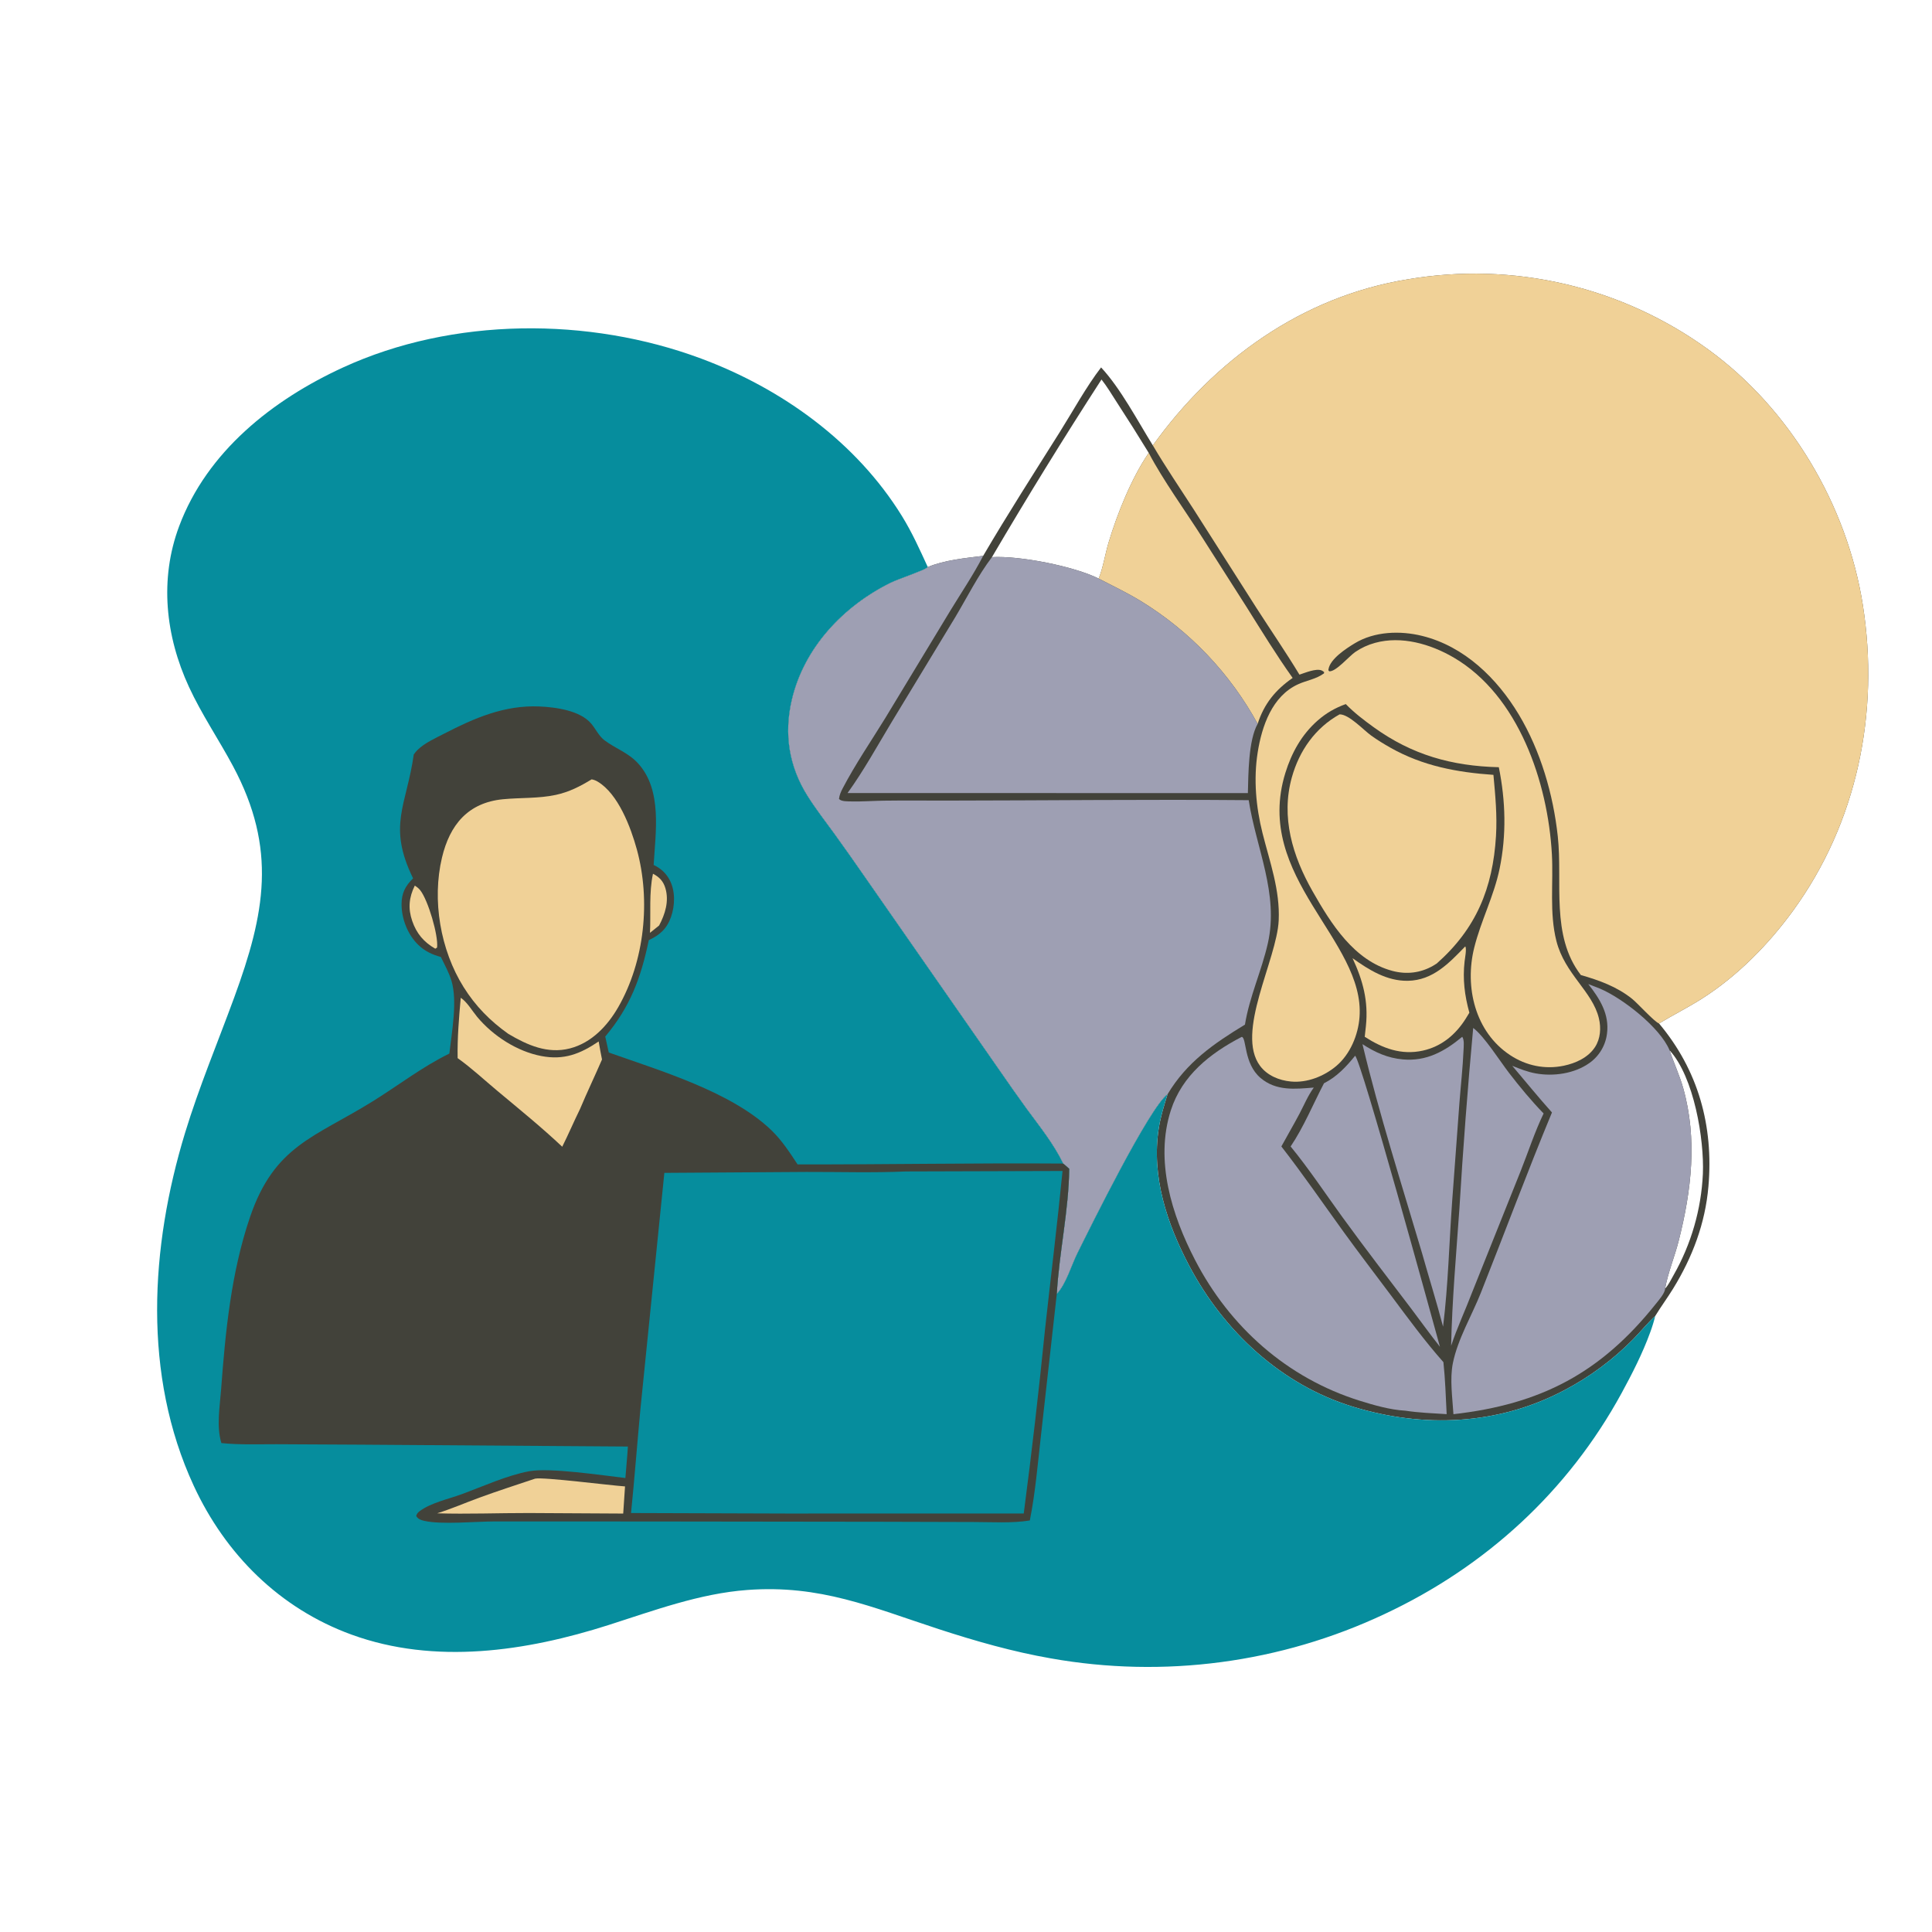
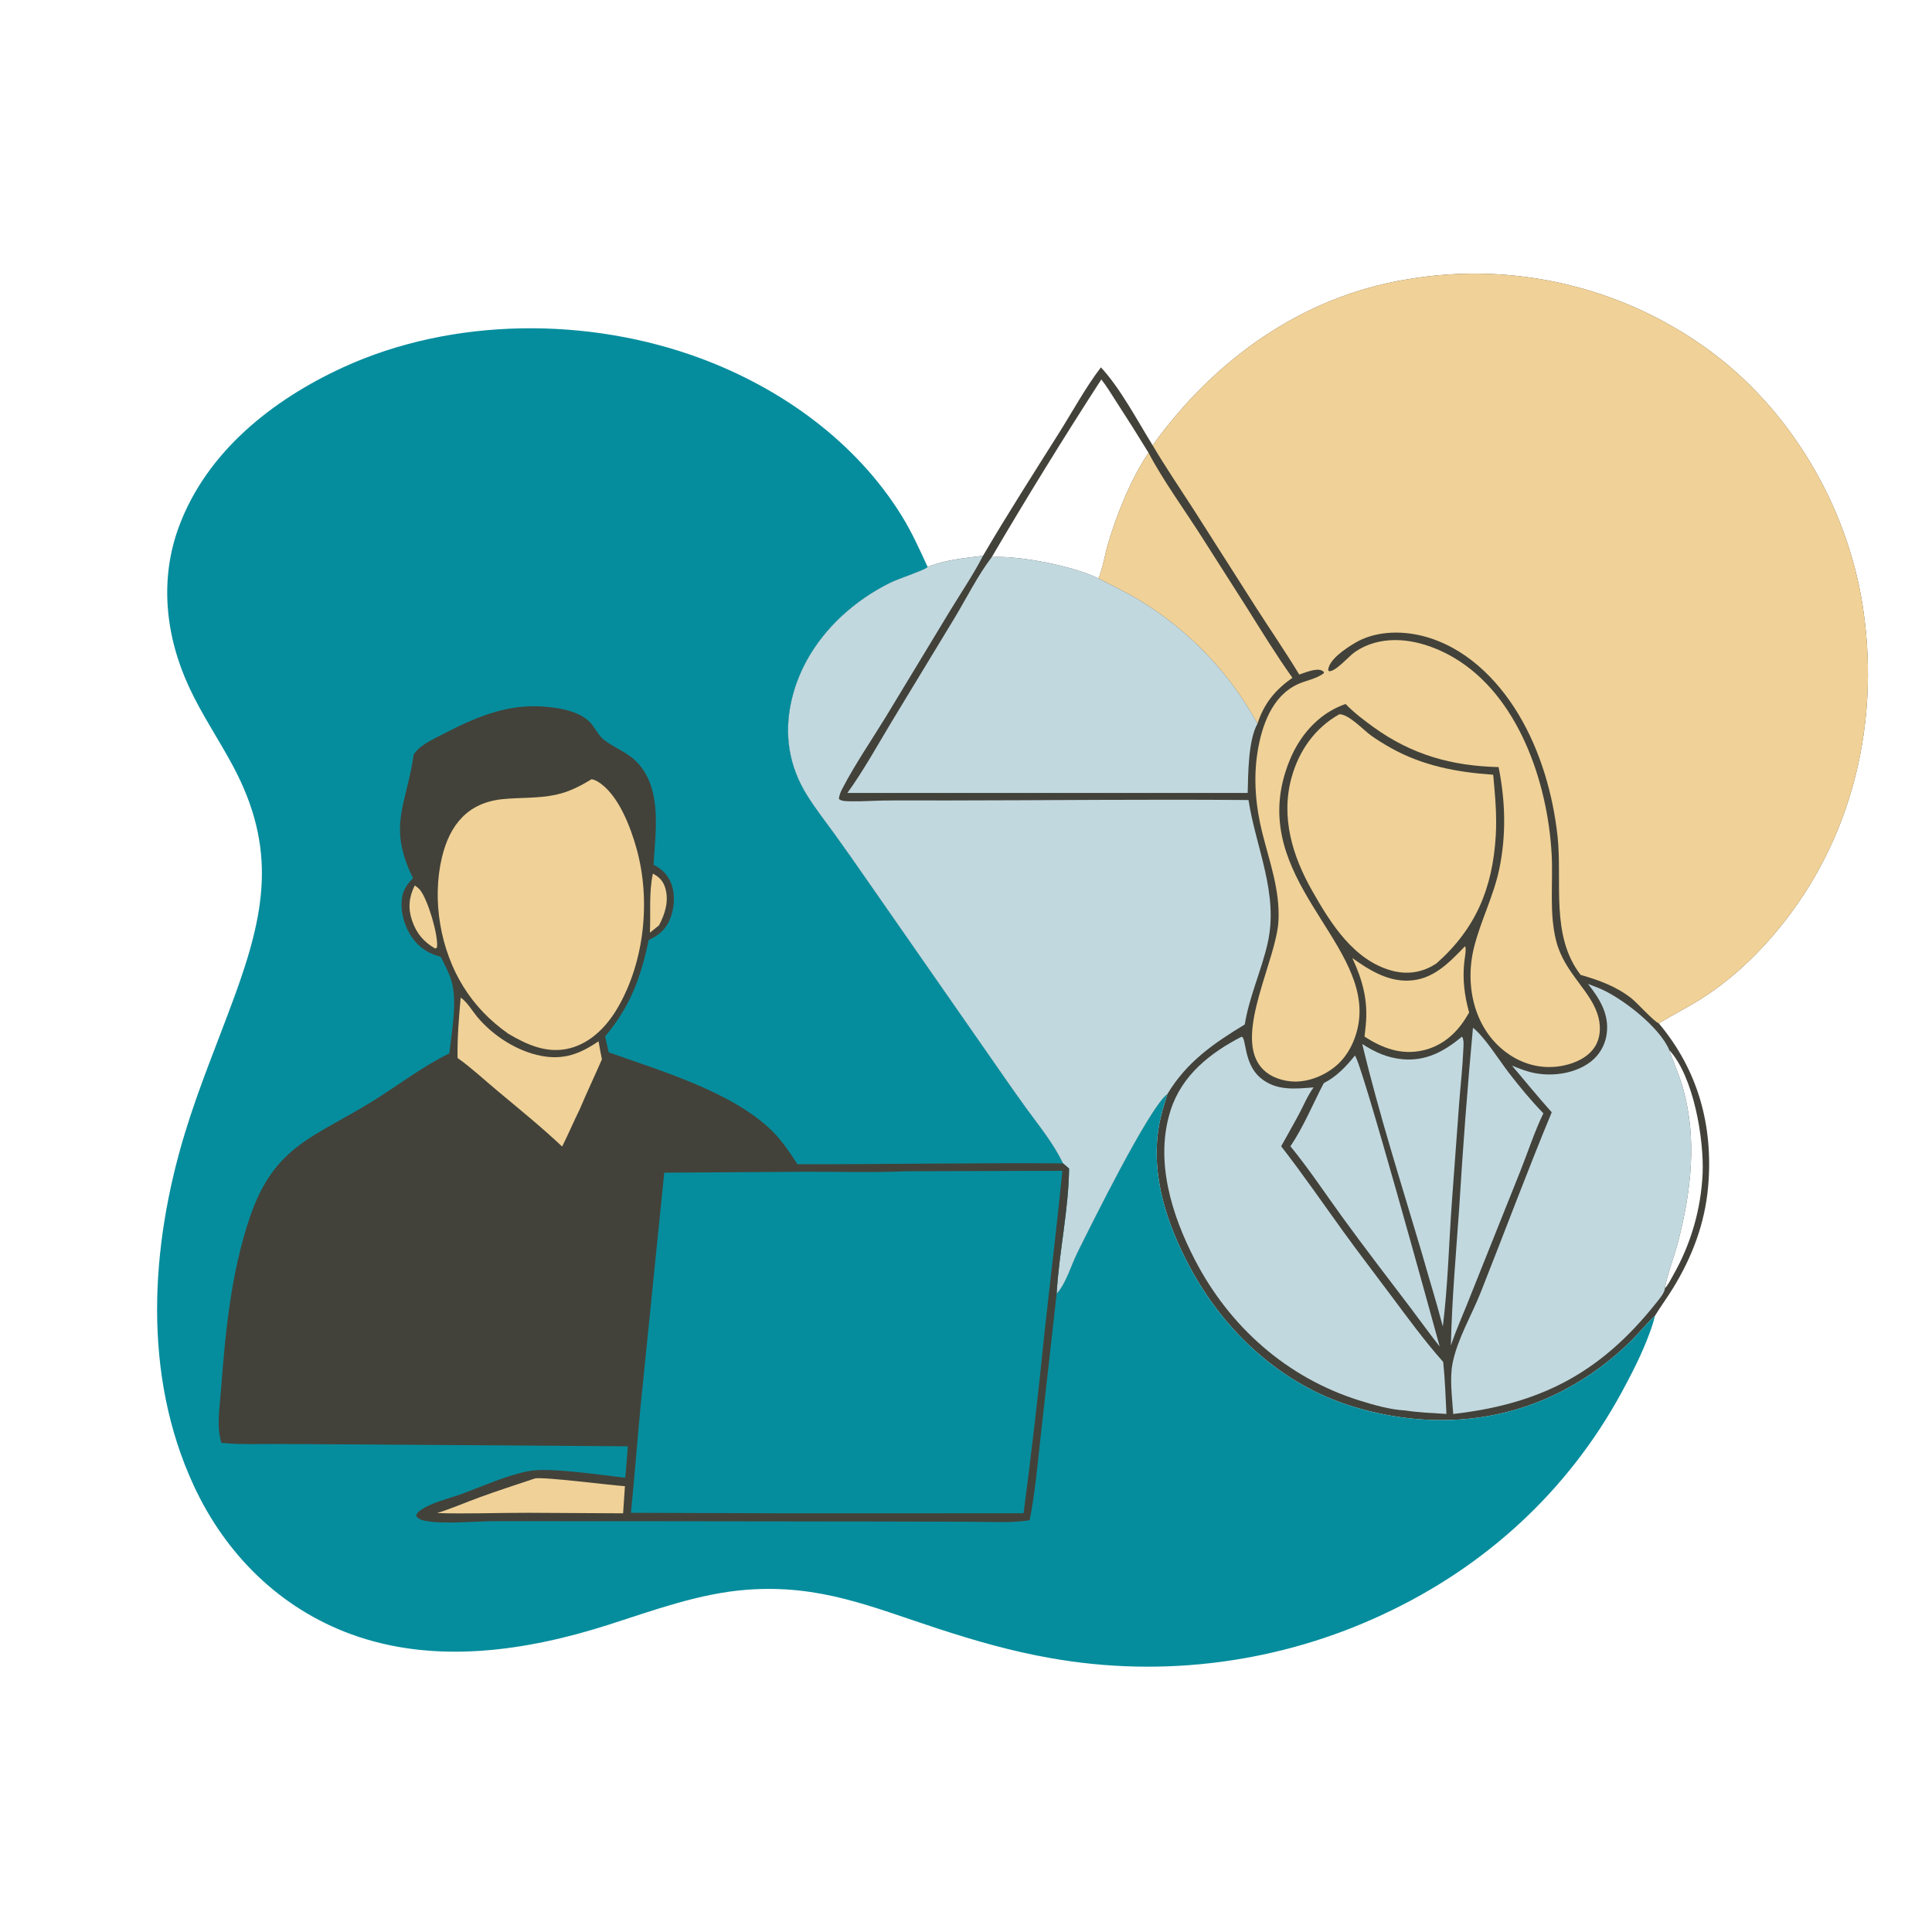
- <svg xmlns="http://www.w3.org/2000/svg" width="2740" height="2740">
-   <path fill="#42423A" transform="scale(2.67642 2.67642)" d="M610.881 236.011C643.5 190.655 690.006 157.068 745.928 148.016Q748.515 147.573 751.112 147.195Q753.709 146.817 756.315 146.504Q758.92 146.191 761.533 145.942Q764.146 145.694 766.764 145.511Q769.382 145.328 772.003 145.21Q774.625 145.092 777.249 145.04Q779.873 144.988 782.497 145.001Q785.122 145.014 787.745 145.092Q790.368 145.171 792.989 145.315Q795.609 145.458 798.225 145.667Q800.841 145.876 803.452 146.151Q806.062 146.425 808.664 146.764Q811.266 147.103 813.86 147.507Q816.453 147.911 819.035 148.379Q821.617 148.848 824.187 149.381Q826.757 149.913 829.313 150.51Q831.869 151.106 834.409 151.766Q836.949 152.426 839.472 153.149Q841.994 153.872 844.498 154.658Q847.003 155.444 849.486 156.292Q851.97 157.14 854.432 158.049Q856.893 158.959 859.332 159.93Q861.77 160.9 864.184 161.931Q866.597 162.963 868.984 164.053Q871.371 165.144 873.73 166.295Q876.089 167.445 878.418 168.653Q880.748 169.862 883.047 171.128Q885.346 172.394 887.612 173.717Q889.879 175.04 892.111 176.419Q894.344 177.799 896.542 179.233Q898.74 180.667 900.901 182.156Q903.062 183.645 905.186 185.187C948.603 216.695 978.787 267.743 987.102 320.585C996.056 377.489 984.134 435.945 949.979 482.772C937.037 500.516 920.929 516.906 902.393 528.832C894.857 533.68 886.781 537.691 879.109 542.326C899.91 567.096 908.073 596.583 905.278 628.772C903.581 648.323 896.814 666.197 886.598 682.804C883.567 687.731 880.108 692.396 877.104 697.324C872.932 701.115 869.296 705.729 865.303 709.748Q861.295 713.803 856.987 717.536Q852.678 721.27 848.095 724.659Q843.511 728.049 838.679 731.076Q833.848 734.102 828.797 736.746C793.742 755.219 754.236 756.874 716.726 745.354C678.879 733.731 648.486 705.406 630.191 670.796C618.38 648.452 610.018 623.384 614.025 597.844C614.992 591.68 616.831 585.803 618.669 579.86C609.044 586.871 577.768 650.276 570.943 664.011C567.625 670.69 565.033 680.195 559.986 685.661C561.25 663.53 566.303 641.521 566.574 619.315L563.38 616.564C558.318 606.077 550.858 596.864 544 587.512Q536.692 577.421 529.633 567.155L458.462 464.945Q450.441 453.337 442.192 441.891C437.358 435.237 432.244 428.676 427.865 421.707C418.069 406.118 415.372 388.96 419.532 370.987C425.949 343.267 446.786 321.225 471.846 308.817C476.015 306.753 488.642 302.623 491.2 300.822C491.35 300.716 491.48 300.587 491.62 300.47C500.426 296.788 511.538 295.705 520.966 294.554C533.915 272.466 547.848 250.758 561.486 229.083C568.406 218.084 575.631 204.858 583.459 194.698C593.779 205.771 602.832 223.039 610.881 236.011ZM583.677 201.099Q553.632 247.528 525.633 295.218C540.359 294.366 569.351 300.12 582.18 306.588C584.576 300.697 585.573 293.696 587.423 287.534C592.075 272.038 599.582 253.341 608.713 239.985Q600.401 226.384 591.701 213.028C589.11 209.058 586.623 204.807 583.677 201.099ZM884.706 556.561C886.977 563.35 890.036 569.835 891.965 576.74C899.489 603.663 896.305 630.81 889.542 657.478C887.424 665.83 883.843 674.383 882.327 682.793C884.123 680.987 885.489 677.997 886.786 675.745Q888.533 672.676 890.096 669.509Q891.66 666.343 893.034 663.089Q894.408 659.836 895.588 656.508Q896.768 653.179 897.75 649.787Q898.731 646.395 899.512 642.95Q900.292 639.506 900.868 636.022Q901.445 632.538 901.815 629.026Q902.185 625.514 902.347 621.986C903.102 603.71 897.648 570.651 884.706 556.561Z" />
-   <path fill="#F0D197" transform="scale(2.67642 2.67642)" d="M776.419 501.5C777.293 502.529 776.248 507.945 776.081 509.422C775.012 518.861 776.09 527.5 778.609 536.629Q777.666 538.213 776.687 539.775C771.393 548.194 763.86 554.531 753.991 556.711C742.565 559.235 732.686 555.526 723.163 549.392L723.794 543.621C725.142 530.504 722.237 519.604 716.7 507.73C725.402 513.961 734.937 519.926 746.043 519.719C759.317 519.471 767.832 510.353 776.419 501.5Z" />
-   <path fill="#9E9FB3" transform="scale(2.67642 2.67642)" d="M780.636 544.708C786.398 548.971 794.784 562.234 799.583 568.471C805.258 575.847 811.459 583.36 817.954 590.019C813.237 599.773 809.754 610.593 805.724 620.694L780.002 684.978C776.423 694.393 772.101 703.555 768.944 713.125C769.453 688.906 771.643 664.694 773.325 640.532Q776.22 592.562 780.636 544.708Z" />
-   <path fill="#9E9FB3" transform="scale(2.67642 2.67642)" d="M774.826 549.396C776.017 551.031 775.603 554.485 775.515 556.539C775.112 565.884 774.046 575.251 773.329 584.58L769.506 636.358C767.895 658.501 767.4 680.997 764.669 703.007C761.286 690.037 757.265 677.292 753.637 664.392C742.758 627.557 730.878 590.639 721.962 553.29C728.692 557.656 735.249 560.642 743.336 561.373C755.832 562.503 765.516 557.137 774.826 549.396Z" />
-   <path fill="#9E9FB3" transform="scale(2.67642 2.67642)" d="M718.071 559.437C721.39 562.112 758.598 697.573 763.02 713.657C757.755 706.974 752.751 700.049 747.639 693.246C735.485 677.24 723.195 661.273 711.385 645.012C702.302 632.508 693.691 619.461 683.894 607.504C690.844 597.207 695.812 585.057 701.568 574.024C708.343 570.602 713.354 565.264 718.071 559.437Z" />
-   <path fill="#F0D197" transform="scale(2.67642 2.67642)" d="M608.713 239.985C616.177 254.284 628.353 271.054 637.263 285.114L660.605 321.739C668.562 334.393 676.284 347.057 684.967 359.235C675.875 365.531 669.817 372.953 666.424 383.567Q665.061 381.071 663.618 378.622Q662.175 376.172 660.652 373.771Q659.13 371.369 657.53 369.019Q655.929 366.669 654.253 364.372Q652.577 362.075 650.827 359.834Q649.077 357.593 647.255 355.411Q645.433 353.228 643.54 351.106Q641.648 348.984 639.687 346.925Q637.726 344.866 635.699 342.872Q633.672 340.878 631.581 338.952Q629.49 337.025 627.337 335.168Q625.184 333.31 622.972 331.524Q620.76 329.738 618.49 328.025Q616.221 326.312 613.897 324.674Q611.573 323.036 609.196 321.475Q606.82 319.914 604.394 318.431C597.194 314.046 589.652 310.47 582.18 306.588C584.576 300.697 585.573 293.696 587.423 287.534C592.075 272.038 599.582 253.341 608.713 239.985Z" />
-   <path fill="#F0D197" transform="scale(2.67642 2.67642)" d="M709.84 378.534C714.813 378.457 722.536 386.864 726.564 389.759C729.845 392.117 733.343 394.261 736.862 396.244C753.972 405.89 772.034 409.258 791.36 410.593C792.358 421.521 793.385 431.946 792.721 442.956C791.049 470.678 782.198 492.087 761.316 510.562Q760.416 511.155 759.486 511.7C752.793 515.58 745.317 516.467 737.847 514.481C717.486 509.068 705.266 489.422 695.497 472.235C684.974 453.723 678.626 433.029 684.555 411.861C688.505 397.76 696.944 385.711 709.84 378.534Z" />
-   <path fill="#9E9FB3" transform="scale(2.67642 2.67642)" d="M658.005 549.429C660.649 549.913 658.953 563.538 667.945 571.192C676.186 578.207 686.238 577.099 696.178 576.294C693.112 580.475 691.019 585.549 688.601 590.129C685.512 595.979 682.155 601.691 678.987 607.5C690.402 622.18 701.064 637.679 711.963 652.762C720.13 664.065 728.634 675.105 736.971 686.28C746.043 698.441 754.79 710.422 764.86 721.798C765.835 730.93 766.112 740.177 766.579 749.349C759.245 748.886 751.892 748.617 744.62 747.51C736.72 747.094 727.874 744.552 720.361 742.193C682.015 730.154 651.663 703.181 633.285 667.717C620.92 643.854 611.848 614.949 620.43 588.33C626.393 569.832 641.286 558.068 658.005 549.429Z" />
-   <path fill="#9E9FB3" transform="scale(2.67642 2.67642)" d="M801.334 564.766C805.485 566.425 809.3 567.978 813.737 568.787C823.185 570.508 834.326 568.924 842.263 563.255Q842.736 562.918 843.192 562.558Q843.647 562.197 844.083 561.813Q844.519 561.43 844.935 561.024Q845.35 560.619 845.745 560.192Q846.139 559.765 846.51 559.319Q846.882 558.873 847.23 558.408Q847.578 557.943 847.901 557.46Q848.225 556.978 848.523 556.48Q848.821 555.981 849.093 555.468Q849.365 554.955 849.611 554.428Q849.856 553.902 850.074 553.363Q850.291 552.825 850.481 552.276Q850.67 551.727 850.831 551.169Q850.992 550.611 851.124 550.045Q851.256 549.48 851.359 548.908Q851.461 548.336 851.534 547.76C852.908 537.422 847.696 529.202 841.615 521.455Q844.584 522.554 847.518 523.743C859.548 528.72 879.72 544.43 884.706 556.561C886.977 563.35 890.036 569.835 891.965 576.74C899.489 603.663 896.305 630.81 889.542 657.478C887.424 665.83 883.843 674.383 882.327 682.793C882.332 685.162 878.869 689.093 877.392 690.946C848.132 727.652 816.374 744.125 770.168 749.375C769.658 740.817 768.161 730.716 769.869 722.303C772.474 709.474 779.896 697.148 784.717 684.998C797.329 653.208 809.28 621.078 822.372 589.488C815.169 581.448 808.318 573.001 801.334 564.766Z" />
-   <path fill="#9E9FB3" transform="scale(2.67642 2.67642)" d="M525.633 295.218C540.359 294.366 569.351 300.12 582.18 306.588C589.652 310.47 597.194 314.046 604.394 318.431Q606.82 319.914 609.196 321.475Q611.573 323.036 613.897 324.674Q616.221 326.312 618.49 328.025Q620.76 329.738 622.972 331.524Q625.184 333.31 627.337 335.168Q629.49 337.025 631.581 338.952Q633.672 340.878 635.699 342.872Q637.726 344.866 639.687 346.925Q641.648 348.984 643.54 351.106Q645.433 353.228 647.255 355.411Q649.077 357.593 650.827 359.834Q652.577 362.075 654.253 364.372Q655.929 366.669 657.53 369.019Q659.13 371.369 660.652 373.771Q662.175 376.172 663.618 378.622Q665.061 381.071 666.424 383.567C661.49 392.3 661.521 410.284 661.244 420.253L449.105 420.236C457.726 408.315 465.037 394.966 472.647 382.351L506.252 326.934C512.544 316.402 518.209 304.995 525.633 295.218Z" />
-   <path fill="#9E9FB3" transform="scale(2.67642 2.67642)" d="M491.62 300.47C500.426 296.788 511.538 295.705 520.966 294.554L520.716 295.044C515.671 304.753 509.346 314.108 503.647 323.455L469.092 380.524C461.518 392.838 453.247 404.909 446.54 417.724C445.603 419.514 444.776 421.363 444.576 423.39C445.89 424.78 449.2 424.622 451.119 424.67C456.869 424.814 462.669 424.345 468.423 424.265C479.258 424.113 490.111 424.234 500.949 424.225C554.512 424.179 608.121 423.538 661.679 424.004C665.615 449.443 677.747 473.584 671.837 499.803C668.54 514.426 662.106 528.051 659.691 542.939C643.103 553.016 628.831 562.874 618.669 579.86C609.044 586.871 577.768 650.276 570.943 664.011C567.625 670.69 565.033 680.195 559.986 685.661C561.25 663.53 566.303 641.521 566.574 619.315L563.38 616.564C558.318 606.077 550.858 596.864 544 587.512Q536.692 577.421 529.633 567.155L458.462 464.945Q450.441 453.337 442.192 441.891C437.358 435.237 432.244 428.676 427.865 421.707C418.069 406.118 415.372 388.96 419.532 370.987C425.949 343.267 446.786 321.225 471.846 308.817C476.015 306.753 488.642 302.623 491.2 300.822C491.35 300.716 491.48 300.587 491.62 300.47Z" />
-   <path fill="#F0D197" transform="scale(2.67642 2.67642)" d="M610.881 236.011C643.5 190.655 690.006 157.068 745.928 148.016Q748.515 147.573 751.112 147.195Q753.709 146.817 756.315 146.504Q758.92 146.191 761.533 145.942Q764.146 145.694 766.764 145.511Q769.382 145.328 772.003 145.21Q774.625 145.092 777.249 145.04Q779.873 144.988 782.497 145.001Q785.122 145.014 787.745 145.092Q790.368 145.171 792.989 145.315Q795.609 145.458 798.225 145.667Q800.841 145.876 803.452 146.151Q806.062 146.425 808.664 146.764Q811.266 147.103 813.86 147.507Q816.453 147.911 819.035 148.379Q821.617 148.848 824.187 149.381Q826.757 149.913 829.313 150.51Q831.869 151.106 834.409 151.766Q836.949 152.426 839.472 153.149Q841.994 153.872 844.498 154.658Q847.003 155.444 849.486 156.292Q851.97 157.14 854.432 158.049Q856.893 158.959 859.332 159.93Q861.77 160.9 864.184 161.931Q866.597 162.963 868.984 164.053Q871.371 165.144 873.73 166.295Q876.089 167.445 878.418 168.653Q880.748 169.862 883.047 171.128Q885.346 172.394 887.612 173.717Q889.879 175.04 892.111 176.419Q894.344 177.799 896.542 179.233Q898.74 180.667 900.901 182.156Q903.062 183.645 905.186 185.187C948.603 216.695 978.787 267.743 987.102 320.585C996.056 377.489 984.134 435.945 949.979 482.772C937.037 500.516 920.929 516.906 902.393 528.832C894.857 533.68 886.781 537.691 879.109 542.326C876.532 541.376 867.901 531.723 864.825 529.261C856.771 522.813 847.434 519.466 837.686 516.67C821.593 495.758 828.113 467.548 825.461 443.151C823.047 420.944 816.348 397.873 804.832 378.672C793.274 359.4 775.956 342.511 753.629 336.97C741.965 334.076 728.294 334.533 717.796 340.923C713.381 343.61 704.851 349.108 703.958 354.627C703.842 355.348 703.893 355.17 704.377 355.715C707.892 356.041 714.916 347.664 718.167 345.463Q720.562 343.832 723.195 342.621Q725.828 341.41 728.625 340.652C742.614 336.795 757.993 341.259 770.199 348.365C804.75 368.48 820.233 414.678 822.336 452.646C823.181 467.902 820.933 483.706 824.736 498.66C829.195 516.197 843.829 525.3 847.241 539.583C848.46 544.687 848.105 550.38 845.179 554.858C841.543 560.42 834.953 563.41 828.632 564.723C818.654 566.795 808.759 564.731 800.269 559.149C781.599 546.872 776.013 522.983 781.173 502.198C784.719 487.916 791.638 474.837 794.639 460.294C798.323 442.438 797.824 424.358 794.215 406.545C769.309 405.931 748.201 400.023 727.836 385.294C722.711 381.587 717.518 377.641 713.122 373.087C707.52 375.102 702.731 377.852 698.238 381.79C689.747 389.232 684.407 398.898 681.102 409.585C663.952 465.037 723.46 498.1 720.4 538.992C719.69 548.475 715.445 558.636 708.113 564.845C701.638 570.329 692.566 573.909 684.013 573.088C677.821 572.494 671.604 569.966 667.762 564.884C654.429 547.243 676.614 508.609 677.576 487.715C678.32 471.568 672.862 456.823 668.996 441.434C665.528 427.63 664.2 412.89 666.428 398.773C668.634 384.796 674.07 368.82 687.917 362.56C692.522 360.477 697.384 359.887 701.559 356.826L701.652 356.152C701.215 355.803 700.855 355.473 700.317 355.257C697.3 354.044 691.473 356.562 688.57 357.493C681.308 345.51 673.316 333.859 665.734 322.068L632.544 269.963C625.273 258.672 617.704 247.583 610.881 236.011Z" />
-   <path fill="#068D9D" transform="scale(2.67642 2.67642)" d="M877.104 697.324Q876.004 701.791 874.396 706.101C870.401 717.1 864.905 727.872 859.309 738.141C830.924 790.238 787.259 830.207 733.631 855.292Q731.07 856.497 728.486 857.653Q725.902 858.809 723.296 859.914Q720.69 861.02 718.064 862.076Q715.437 863.131 712.791 864.136Q710.145 865.141 707.48 866.094Q704.815 867.048 702.132 867.95Q699.449 868.852 696.749 869.703Q694.049 870.553 691.333 871.352Q688.618 872.15 685.887 872.896Q683.156 873.642 680.412 874.336Q677.668 875.029 674.91 875.669Q672.153 876.31 669.384 876.897Q666.615 877.484 663.835 878.018Q661.056 878.552 658.266 879.033Q655.476 879.513 652.678 879.94Q649.88 880.366 647.074 880.739Q644.268 881.112 641.455 881.43Q638.643 881.749 635.824 882.014Q633.006 882.278 630.183 882.489Q627.36 882.699 624.534 882.855Q621.708 883.011 618.879 883.112Q616.05 883.214 613.22 883.261Q610.39 883.308 607.559 883.301Q604.729 883.294 601.899 883.232Q599.069 883.17 596.24 883.054Q593.412 882.938 590.587 882.767Q587.761 882.596 584.939 882.372Q582.118 882.147 579.301 881.868Q576.484 881.589 573.673 881.255Q570.862 880.922 568.058 880.535Q565.254 880.148 562.458 879.707Q559.662 879.266 556.875 878.771C536.684 875.256 516.85 869.591 497.387 863.238C461.793 851.62 434.727 839.648 395.978 842.52C370.733 844.39 346.412 853.444 322.503 861.086C278.793 875.056 230.435 882.266 186.275 866.172C148.208 852.3 119.501 823.695 102.633 787.233C75.512 728.607 79.619 660.861 98.031 600.399C105.456 576.017 115.367 552.423 124.126 528.504C140.372 484.143 147.007 449.946 123.452 405.927C115.9 391.816 106.843 378.531 100.12 363.975C87.679 337.039 84.406 307.012 94.921 278.859C109.707 239.272 144.475 211.845 181.783 194.713C239.963 167.996 311.986 167.811 371.584 190.023C414.339 205.958 453.663 234.202 477.901 273.396C483.273 282.082 487.378 291.214 491.62 300.47C491.48 300.587 491.35 300.716 491.2 300.822C488.642 302.623 476.015 306.753 471.846 308.817C446.786 321.225 425.949 343.267 419.532 370.987C415.372 388.96 418.069 406.118 427.865 421.707C432.244 428.676 437.358 435.237 442.192 441.891Q450.441 453.337 458.462 464.945L529.633 567.155Q536.692 577.421 544 587.512C550.858 596.864 558.318 606.077 563.38 616.564L566.574 619.315C566.303 641.521 561.25 663.53 559.986 685.661C565.033 680.195 567.625 670.69 570.943 664.011C577.768 650.276 609.044 586.871 618.669 579.86C616.831 585.803 614.992 591.68 614.025 597.844C610.018 623.384 618.38 648.452 630.191 670.796C648.486 705.406 678.879 733.731 716.726 745.354C754.236 756.874 793.742 755.219 828.797 736.746Q833.848 734.102 838.679 731.076Q843.511 728.049 848.095 724.659Q852.678 721.27 856.987 717.536Q861.295 713.803 865.303 709.748C869.296 705.729 872.932 701.115 877.104 697.324Z" />
-   <path fill="#42423A" transform="scale(2.67642 2.67642)" d="M219.248 399.804C219.876 398.937 220.495 398.116 221.267 397.368C225.14 393.614 230.566 391.236 235.314 388.781C251.316 380.509 267.31 373.565 285.735 374.35C294.467 374.723 307.487 376.451 313.379 383.559C315.695 386.352 317.391 390.082 320.33 392.286C326.28 396.747 332.974 398.837 338.181 404.584C351.013 418.746 347.367 440.954 346.37 458.332C350.088 460.103 352.911 462.645 354.846 466.306C357.917 472.117 357.709 479.842 355.55 485.936C353.344 492.165 349.59 495.485 343.791 498.172C339.609 518.219 333.994 533.443 320.709 549.264L322.586 557.713C349.981 567.439 387.606 578.552 408.747 598.902C414.295 604.242 418.425 610.625 422.641 617.01C469.552 617.095 516.467 616.21 563.38 616.564L566.574 619.315C566.303 641.521 561.25 663.53 559.986 685.661L551.535 761.243C549.873 775.992 548.601 791.123 545.698 805.68C536.205 807.238 525.719 806.512 516.096 806.513L467.412 806.376L342.403 806.219L262.111 806.193C251.872 806.233 234.022 807.983 224.825 805.898C222.924 805.466 221.586 804.991 220.525 803.315C220.936 802.023 221.384 801.497 222.481 800.682C228.364 796.312 237.67 794.321 244.526 791.809C255.842 787.663 268.7 781.765 280.406 779.604C291.4 777.575 319.116 781.789 331.395 783.194C331.78 777.625 332.408 772.094 332.718 766.511L191.206 765.522L146.608 765.287C136.782 765.264 127.107 765.678 117.306 764.678C114.621 755.897 116.494 745.293 117.166 736.217C119.433 705.605 122.505 674.298 132.428 645.078C145.38 606.94 166.628 602.758 197.483 583.595C211.164 575.098 223.556 565.428 238.113 558.272C239.388 547.013 242.501 530.452 239.213 519.646C237.902 515.34 235.561 511.143 233.609 507.089C229.018 505.862 225.131 504.037 221.667 500.706C216.037 495.292 212.746 486.814 212.785 479.041C212.815 473.233 214.839 469.377 218.889 465.435C205.196 437.38 215.431 426.912 219.248 399.804Z" />
-   <path fill="#F0D197" transform="scale(2.67642 2.67642)" d="M346.014 462.989C349.417 464.754 351.505 466.967 352.605 470.708C354.605 477.51 352.454 484.422 349.251 490.421L344.421 494.295C344.923 484.024 343.834 473.019 346.014 462.989Z" />
-   <path fill="#F0D197" transform="scale(2.67642 2.67642)" d="M219.792 469.292C220.89 469.954 221.858 470.717 222.663 471.722C226.834 476.927 232.383 495.766 231.604 502.117L230.65 502.709C224.592 499.231 220.735 494.704 218.435 488.021C216.147 481.374 216.725 475.494 219.792 469.292Z" />
-   <path fill="#F0D197" transform="scale(2.67642 2.67642)" d="M283.566 783.523C288.237 782.62 322.976 787.084 331.198 787.643Q330.679 794.832 330.234 802.026L280.25 801.745C264.092 801.718 247.79 802.386 231.654 801.893C239.181 799.544 246.537 796.336 253.951 793.622C263.738 790.039 273.683 786.833 283.566 783.523Z" />
-   <path fill="#F0D197" transform="scale(2.67642 2.67642)" d="M244.149 528.717C247.449 530.859 250.295 535.77 252.855 538.843C261.215 548.876 273.964 557.145 286.875 559.596C298.863 561.871 307.408 558.477 317.237 551.864C317.735 555.065 318.381 558.241 318.999 561.421C315.201 570.196 311.063 578.83 307.361 587.64C304.105 594.259 301.222 601.051 297.922 607.645C286.926 597.277 275.014 587.631 263.413 577.932C256.526 572.175 249.8 565.899 242.495 560.693C242.306 550.132 243.2 539.239 244.149 528.717Z" />
-   <path fill="#F0D197" transform="scale(2.67642 2.67642)" d="M313.478 412.984C314.601 413.129 315.693 413.58 316.665 414.155C327.643 420.656 334.286 438.55 337.452 450.074C344.875 477.093 341.603 509.275 327.622 533.649C321.928 543.575 313.434 552.608 302.021 555.547C290.142 558.605 279.411 553.787 269.353 547.835C259.69 540.965 251.951 533.114 245.648 523.031C233.352 503.361 228.828 476.99 234.214 454.391C238.349 437.042 248.011 425.315 266.541 423.513C275.834 422.61 285.379 423.185 294.542 421.203C301.56 419.686 307.394 416.704 313.478 412.984Z" />
-   <path fill="#068D9D" transform="scale(2.67642 2.67642)" d="M480.156 620.743L563.039 620.5C560.281 648.46 556.839 676.385 553.766 704.314Q548.864 753.24 542.475 801.994L416.75 802.011L334.383 801.748C336.238 783.394 337.641 764.982 339.361 746.613L352.039 621.497L427.304 621.007C444.875 620.957 462.609 621.529 480.156 620.743Z" />
+ <svg xmlns="http://www.w3.org/2000/svg" width="7601" height="7601">
+   <path fill="#42423A" transform="scale(7.42346 7.42346)" d="M610.881 236.011C643.5 190.655 690.006 157.068 745.928 148.016Q748.515 147.573 751.112 147.195Q753.709 146.817 756.315 146.504Q758.92 146.191 761.533 145.942Q764.146 145.694 766.764 145.511Q769.382 145.328 772.003 145.21Q774.625 145.092 777.249 145.04Q779.873 144.988 782.497 145.001Q785.122 145.014 787.745 145.092Q790.368 145.171 792.989 145.315Q795.609 145.458 798.225 145.667Q800.841 145.876 803.452 146.151Q806.062 146.425 808.664 146.764Q811.266 147.103 813.86 147.507Q816.453 147.911 819.035 148.379Q821.617 148.848 824.187 149.381Q826.757 149.913 829.313 150.51Q831.869 151.106 834.409 151.766Q836.949 152.426 839.472 153.149Q841.994 153.872 844.498 154.658Q847.003 155.444 849.486 156.292Q851.97 157.14 854.432 158.049Q856.893 158.959 859.332 159.93Q861.77 160.9 864.184 161.931Q866.597 162.963 868.984 164.053Q871.371 165.144 873.73 166.295Q876.089 167.445 878.418 168.653Q880.748 169.862 883.047 171.128Q885.346 172.394 887.612 173.717Q889.879 175.04 892.111 176.419Q894.344 177.799 896.542 179.233Q898.74 180.667 900.901 182.156Q903.062 183.645 905.186 185.187C948.603 216.695 978.787 267.743 987.102 320.585C996.056 377.489 984.134 435.945 949.979 482.772C937.037 500.516 920.929 516.906 902.393 528.832C894.857 533.68 886.781 537.691 879.109 542.326C899.91 567.096 908.073 596.583 905.278 628.772C903.581 648.323 896.814 666.197 886.598 682.804C883.567 687.731 880.108 692.396 877.104 697.324C872.932 701.115 869.296 705.729 865.303 709.748Q861.295 713.803 856.987 717.536Q852.678 721.27 848.095 724.659Q843.511 728.049 838.679 731.076Q833.848 734.102 828.797 736.746C793.742 755.219 754.236 756.874 716.726 745.354C678.879 733.731 648.486 705.406 630.191 670.796C618.38 648.452 610.018 623.384 614.025 597.844C614.992 591.68 616.831 585.803 618.669 579.86C609.044 586.871 577.768 650.276 570.943 664.011C567.625 670.69 565.033 680.195 559.986 685.661C561.25 663.53 566.303 641.521 566.574 619.315L563.38 616.564C558.318 606.077 550.858 596.864 544 587.512Q536.692 577.421 529.633 567.155L458.462 464.945Q450.441 453.337 442.192 441.891C437.358 435.237 432.244 428.676 427.865 421.707C418.069 406.118 415.372 388.96 419.532 370.987C425.949 343.267 446.786 321.225 471.846 308.817C476.015 306.753 488.642 302.623 491.2 300.822C491.35 300.716 491.48 300.587 491.62 300.47C500.426 296.788 511.538 295.705 520.966 294.554C533.915 272.466 547.848 250.758 561.486 229.083C568.406 218.084 575.631 204.858 583.459 194.698C593.779 205.771 602.832 223.039 610.881 236.011ZM583.677 201.099Q553.632 247.528 525.633 295.218C540.359 294.366 569.351 300.12 582.18 306.588C584.576 300.697 585.573 293.696 587.423 287.534C592.075 272.038 599.582 253.341 608.713 239.985Q600.401 226.384 591.701 213.028C589.11 209.058 586.623 204.807 583.677 201.099ZM884.706 556.561C886.977 563.35 890.036 569.835 891.965 576.74C899.489 603.663 896.305 630.81 889.542 657.478C887.424 665.83 883.843 674.383 882.327 682.793C884.123 680.987 885.489 677.997 886.786 675.745Q888.533 672.676 890.096 669.509Q891.66 666.343 893.034 663.089Q894.408 659.836 895.588 656.508Q896.768 653.179 897.75 649.787Q898.731 646.395 899.512 642.95Q900.292 639.506 900.868 636.022Q901.445 632.538 901.815 629.026Q902.185 625.514 902.347 621.986C903.102 603.71 897.648 570.651 884.706 556.561Z" />
+   <path fill="#F0D197" transform="scale(7.42346 7.42346)" d="M776.419 501.5C777.293 502.529 776.248 507.945 776.081 509.422C775.012 518.861 776.09 527.5 778.609 536.629Q777.666 538.213 776.687 539.775C771.393 548.194 763.86 554.531 753.991 556.711C742.565 559.235 732.686 555.526 723.163 549.392L723.794 543.621C725.142 530.504 722.237 519.604 716.7 507.73C725.402 513.961 734.937 519.926 746.043 519.719C759.317 519.471 767.832 510.353 776.419 501.5Z" />
+   <path fill="#C2D8DF" transform="scale(7.42346 7.42346)" d="M780.636 544.708C786.398 548.971 794.784 562.234 799.583 568.471C805.258 575.847 811.459 583.36 817.954 590.019C813.237 599.773 809.754 610.593 805.724 620.694L780.002 684.978C776.423 694.393 772.101 703.555 768.944 713.125C769.453 688.906 771.643 664.694 773.325 640.532Q776.22 592.562 780.636 544.708Z" />
+   <path fill="#C2D8DF" transform="scale(7.42346 7.42346)" d="M774.826 549.396C776.017 551.031 775.603 554.485 775.515 556.539C775.112 565.884 774.046 575.251 773.329 584.58L769.506 636.358C767.895 658.501 767.4 680.997 764.669 703.007C761.286 690.037 757.265 677.292 753.637 664.392C742.758 627.557 730.878 590.639 721.962 553.29C728.692 557.656 735.249 560.642 743.336 561.373C755.832 562.503 765.516 557.137 774.826 549.396Z" />
+   <path fill="#C2D8DF" transform="scale(7.42346 7.42346)" d="M718.071 559.437C721.39 562.112 758.598 697.573 763.02 713.657C757.755 706.974 752.751 700.049 747.639 693.246C735.485 677.24 723.195 661.273 711.385 645.012C702.302 632.508 693.691 619.461 683.894 607.504C690.844 597.207 695.812 585.057 701.568 574.024C708.343 570.602 713.354 565.264 718.071 559.437Z" />
+   <path fill="#F0D197" transform="scale(7.42346 7.42346)" d="M608.713 239.985C616.177 254.284 628.353 271.054 637.263 285.114L660.605 321.739C668.562 334.393 676.284 347.057 684.967 359.235C675.875 365.531 669.817 372.953 666.424 383.567Q665.061 381.071 663.618 378.622Q662.175 376.172 660.652 373.771Q659.13 371.369 657.53 369.019Q655.929 366.669 654.253 364.372Q652.577 362.075 650.827 359.834Q649.077 357.593 647.255 355.411Q645.433 353.228 643.54 351.106Q641.648 348.984 639.687 346.925Q637.726 344.866 635.699 342.872Q633.672 340.878 631.581 338.952Q629.49 337.025 627.337 335.168Q625.184 333.31 622.972 331.524Q620.76 329.738 618.49 328.025Q616.221 326.312 613.897 324.674Q611.573 323.036 609.196 321.475Q606.82 319.914 604.394 318.431C597.194 314.046 589.652 310.47 582.18 306.588C584.576 300.697 585.573 293.696 587.423 287.534C592.075 272.038 599.582 253.341 608.713 239.985Z" />
+   <path fill="#F0D197" transform="scale(7.42346 7.42346)" d="M709.84 378.534C714.813 378.457 722.536 386.864 726.564 389.759C729.845 392.117 733.343 394.261 736.862 396.244C753.972 405.89 772.034 409.258 791.36 410.593C792.358 421.521 793.385 431.946 792.721 442.956C791.049 470.678 782.198 492.087 761.316 510.562Q760.416 511.155 759.486 511.7C752.793 515.58 745.317 516.467 737.847 514.481C717.486 509.068 705.266 489.422 695.497 472.235C684.974 453.723 678.626 433.029 684.555 411.861C688.505 397.76 696.944 385.711 709.84 378.534Z" />
+   <path fill="#C2D8DF" transform="scale(7.42346 7.42346)" d="M658.005 549.429C660.649 549.913 658.953 563.538 667.945 571.192C676.186 578.207 686.238 577.099 696.178 576.294C693.112 580.475 691.019 585.549 688.601 590.129C685.512 595.979 682.155 601.691 678.987 607.5C690.402 622.18 701.064 637.679 711.963 652.762C720.13 664.065 728.634 675.105 736.971 686.28C746.043 698.441 754.79 710.422 764.86 721.798C765.835 730.93 766.112 740.177 766.579 749.349C759.245 748.886 751.892 748.617 744.62 747.51C736.72 747.094 727.874 744.552 720.361 742.193C682.015 730.154 651.663 703.181 633.285 667.717C620.92 643.854 611.848 614.949 620.43 588.33C626.393 569.832 641.286 558.068 658.005 549.429Z" />
+   <path fill="#C2D8DF" transform="scale(7.42346 7.42346)" d="M801.334 564.766C805.485 566.425 809.3 567.978 813.737 568.787C823.185 570.508 834.326 568.924 842.263 563.255Q842.736 562.918 843.192 562.558Q843.647 562.197 844.083 561.813Q844.519 561.43 844.935 561.024Q845.35 560.619 845.745 560.192Q846.139 559.765 846.51 559.319Q846.882 558.873 847.23 558.408Q847.578 557.943 847.901 557.46Q848.225 556.978 848.523 556.48Q848.821 555.981 849.093 555.468Q849.365 554.955 849.611 554.428Q849.856 553.902 850.074 553.363Q850.291 552.825 850.481 552.276Q850.67 551.727 850.831 551.169Q850.992 550.611 851.124 550.045Q851.256 549.48 851.359 548.908Q851.461 548.336 851.534 547.76C852.908 537.422 847.696 529.202 841.615 521.455Q844.584 522.554 847.518 523.743C859.548 528.72 879.72 544.43 884.706 556.561C886.977 563.35 890.036 569.835 891.965 576.74C899.489 603.663 896.305 630.81 889.542 657.478C887.424 665.83 883.843 674.383 882.327 682.793C882.332 685.162 878.869 689.093 877.392 690.946C848.132 727.652 816.374 744.125 770.168 749.375C769.658 740.817 768.161 730.716 769.869 722.303C772.474 709.474 779.896 697.148 784.717 684.998C797.329 653.208 809.28 621.078 822.372 589.488C815.169 581.448 808.318 573.001 801.334 564.766Z" />
+   <path fill="#C2D8DF" transform="scale(7.42346 7.42346)" d="M525.633 295.218C540.359 294.366 569.351 300.12 582.18 306.588C589.652 310.47 597.194 314.046 604.394 318.431Q606.82 319.914 609.196 321.475Q611.573 323.036 613.897 324.674Q616.221 326.312 618.49 328.025Q620.76 329.738 622.972 331.524Q625.184 333.31 627.337 335.168Q629.49 337.025 631.581 338.952Q633.672 340.878 635.699 342.872Q637.726 344.866 639.687 346.925Q641.648 348.984 643.54 351.106Q645.433 353.228 647.255 355.411Q649.077 357.593 650.827 359.834Q652.577 362.075 654.253 364.372Q655.929 366.669 657.53 369.019Q659.13 371.369 660.652 373.771Q662.175 376.172 663.618 378.622Q665.061 381.071 666.424 383.567C661.49 392.3 661.521 410.284 661.244 420.253L449.105 420.236C457.726 408.315 465.037 394.966 472.647 382.351L506.252 326.934C512.544 316.402 518.209 304.995 525.633 295.218Z" />
+   <path fill="#C2D8DF" transform="scale(7.42346 7.42346)" d="M491.62 300.47C500.426 296.788 511.538 295.705 520.966 294.554L520.716 295.044C515.671 304.753 509.346 314.108 503.647 323.455L469.092 380.524C461.518 392.838 453.247 404.909 446.54 417.724C445.603 419.514 444.776 421.363 444.576 423.39C445.89 424.78 449.2 424.622 451.119 424.67C456.869 424.814 462.669 424.345 468.423 424.265C479.258 424.113 490.111 424.234 500.949 424.225C554.512 424.179 608.121 423.538 661.679 424.004C665.615 449.443 677.747 473.584 671.837 499.803C668.54 514.426 662.106 528.051 659.691 542.939C643.103 553.016 628.831 562.874 618.669 579.86C609.044 586.871 577.768 650.276 570.943 664.011C567.625 670.69 565.033 680.195 559.986 685.661C561.25 663.53 566.303 641.521 566.574 619.315L563.38 616.564C558.318 606.077 550.858 596.864 544 587.512Q536.692 577.421 529.633 567.155L458.462 464.945Q450.441 453.337 442.192 441.891C437.358 435.237 432.244 428.676 427.865 421.707C418.069 406.118 415.372 388.96 419.532 370.987C425.949 343.267 446.786 321.225 471.846 308.817C476.015 306.753 488.642 302.623 491.2 300.822C491.35 300.716 491.48 300.587 491.62 300.47Z" />
+   <path fill="#F0D197" transform="scale(7.42346 7.42346)" d="M610.881 236.011C643.5 190.655 690.006 157.068 745.928 148.016Q748.515 147.573 751.112 147.195Q753.709 146.817 756.315 146.504Q758.92 146.191 761.533 145.942Q764.146 145.694 766.764 145.511Q769.382 145.328 772.003 145.21Q774.625 145.092 777.249 145.04Q779.873 144.988 782.497 145.001Q785.122 145.014 787.745 145.092Q790.368 145.171 792.989 145.315Q795.609 145.458 798.225 145.667Q800.841 145.876 803.452 146.151Q806.062 146.425 808.664 146.764Q811.266 147.103 813.86 147.507Q816.453 147.911 819.035 148.379Q821.617 148.848 824.187 149.381Q826.757 149.913 829.313 150.51Q831.869 151.106 834.409 151.766Q836.949 152.426 839.472 153.149Q841.994 153.872 844.498 154.658Q847.003 155.444 849.486 156.292Q851.97 157.14 854.432 158.049Q856.893 158.959 859.332 159.93Q861.77 160.9 864.184 161.931Q866.597 162.963 868.984 164.053Q871.371 165.144 873.73 166.295Q876.089 167.445 878.418 168.653Q880.748 169.862 883.047 171.128Q885.346 172.394 887.612 173.717Q889.879 175.04 892.111 176.419Q894.344 177.799 896.542 179.233Q898.74 180.667 900.901 182.156Q903.062 183.645 905.186 185.187C948.603 216.695 978.787 267.743 987.102 320.585C996.056 377.489 984.134 435.945 949.979 482.772C937.037 500.516 920.929 516.906 902.393 528.832C894.857 533.68 886.781 537.691 879.109 542.326C876.532 541.376 867.901 531.723 864.825 529.261C856.771 522.813 847.434 519.466 837.686 516.67C821.593 495.758 828.113 467.548 825.461 443.151C823.047 420.944 816.348 397.873 804.832 378.672C793.274 359.4 775.956 342.511 753.629 336.97C741.965 334.076 728.294 334.533 717.796 340.923C713.381 343.61 704.851 349.108 703.958 354.627C703.842 355.348 703.893 355.17 704.377 355.715C707.892 356.041 714.916 347.664 718.167 345.463Q720.562 343.832 723.195 342.621Q725.828 341.41 728.625 340.652C742.614 336.795 757.993 341.259 770.199 348.365C804.75 368.48 820.233 414.678 822.336 452.646C823.181 467.902 820.933 483.706 824.736 498.66C829.195 516.197 843.829 525.3 847.241 539.583C848.46 544.687 848.105 550.38 845.179 554.858C841.543 560.42 834.953 563.41 828.632 564.723C818.654 566.795 808.759 564.731 800.269 559.149C781.599 546.872 776.013 522.983 781.173 502.198C784.719 487.916 791.638 474.837 794.639 460.294C798.323 442.438 797.824 424.358 794.215 406.545C769.309 405.931 748.201 400.023 727.836 385.294C722.711 381.587 717.518 377.641 713.122 373.087C707.52 375.102 702.731 377.852 698.238 381.79C689.747 389.232 684.407 398.898 681.102 409.585C663.952 465.037 723.46 498.1 720.4 538.992C719.69 548.475 715.445 558.636 708.113 564.845C701.638 570.329 692.566 573.909 684.013 573.088C677.821 572.494 671.604 569.966 667.762 564.884C654.429 547.243 676.614 508.609 677.576 487.715C678.32 471.568 672.862 456.823 668.996 441.434C665.528 427.63 664.2 412.89 666.428 398.773C668.634 384.796 674.07 368.82 687.917 362.56C692.522 360.477 697.384 359.887 701.559 356.826L701.652 356.152C701.215 355.803 700.855 355.473 700.317 355.257C697.3 354.044 691.473 356.562 688.57 357.493C681.308 345.51 673.316 333.859 665.734 322.068L632.544 269.963C625.273 258.672 617.704 247.583 610.881 236.011Z" />
+   <path fill="#068D9D" transform="scale(7.42346 7.42346)" d="M877.104 697.324Q876.004 701.791 874.396 706.101C870.401 717.1 864.905 727.872 859.309 738.141C830.924 790.238 787.259 830.207 733.631 855.292Q731.07 856.497 728.486 857.653Q725.902 858.809 723.296 859.914Q720.69 861.02 718.064 862.076Q715.437 863.131 712.791 864.136Q710.145 865.141 707.48 866.094Q704.815 867.048 702.132 867.95Q699.449 868.852 696.749 869.703Q694.049 870.553 691.333 871.352Q688.618 872.15 685.887 872.896Q683.156 873.642 680.412 874.336Q677.668 875.029 674.91 875.669Q672.153 876.31 669.384 876.897Q666.615 877.484 663.835 878.018Q661.056 878.552 658.266 879.033Q655.476 879.513 652.678 879.94Q649.88 880.366 647.074 880.739Q644.268 881.112 641.455 881.43Q638.643 881.749 635.824 882.014Q633.006 882.278 630.183 882.489Q627.36 882.699 624.534 882.855Q621.708 883.011 618.879 883.112Q616.05 883.214 613.22 883.261Q610.39 883.308 607.559 883.301Q604.729 883.294 601.899 883.232Q599.069 883.17 596.24 883.054Q593.412 882.938 590.587 882.767Q587.761 882.596 584.939 882.372Q582.118 882.147 579.301 881.868Q576.484 881.589 573.673 881.255Q570.862 880.922 568.058 880.535Q565.254 880.148 562.458 879.707Q559.662 879.266 556.875 878.771C536.684 875.256 516.85 869.591 497.387 863.238C461.793 851.62 434.727 839.648 395.978 842.52C370.733 844.39 346.412 853.444 322.503 861.086C278.793 875.056 230.435 882.266 186.275 866.172C148.208 852.3 119.501 823.695 102.633 787.233C75.512 728.607 79.619 660.861 98.031 600.399C105.456 576.017 115.367 552.423 124.126 528.504C140.372 484.143 147.007 449.946 123.452 405.927C115.9 391.816 106.843 378.531 100.12 363.975C87.679 337.039 84.406 307.012 94.921 278.859C109.707 239.272 144.475 211.845 181.783 194.713C239.963 167.996 311.986 167.811 371.584 190.023C414.339 205.958 453.663 234.202 477.901 273.396C483.273 282.082 487.378 291.214 491.62 300.47C491.48 300.587 491.35 300.716 491.2 300.822C488.642 302.623 476.015 306.753 471.846 308.817C446.786 321.225 425.949 343.267 419.532 370.987C415.372 388.96 418.069 406.118 427.865 421.707C432.244 428.676 437.358 435.237 442.192 441.891Q450.441 453.337 458.462 464.945L529.633 567.155Q536.692 577.421 544 587.512C550.858 596.864 558.318 606.077 563.38 616.564L566.574 619.315C566.303 641.521 561.25 663.53 559.986 685.661C565.033 680.195 567.625 670.69 570.943 664.011C577.768 650.276 609.044 586.871 618.669 579.86C616.831 585.803 614.992 591.68 614.025 597.844C610.018 623.384 618.38 648.452 630.191 670.796C648.486 705.406 678.879 733.731 716.726 745.354C754.236 756.874 793.742 755.219 828.797 736.746Q833.848 734.102 838.679 731.076Q843.511 728.049 848.095 724.659Q852.678 721.27 856.987 717.536Q861.295 713.803 865.303 709.748C869.296 705.729 872.932 701.115 877.104 697.324Z" />
+   <path fill="#42423A" transform="scale(7.42346 7.42346)" d="M219.248 399.804C219.876 398.937 220.495 398.116 221.267 397.368C225.14 393.614 230.566 391.236 235.314 388.781C251.316 380.509 267.31 373.565 285.735 374.35C294.467 374.723 307.487 376.451 313.379 383.559C315.695 386.352 317.391 390.082 320.33 392.286C326.28 396.747 332.974 398.837 338.181 404.584C351.013 418.746 347.367 440.954 346.37 458.332C350.088 460.103 352.911 462.645 354.846 466.306C357.917 472.117 357.709 479.842 355.55 485.936C353.344 492.165 349.59 495.485 343.791 498.172C339.609 518.219 333.994 533.443 320.709 549.264L322.586 557.713C349.981 567.439 387.606 578.552 408.747 598.902C414.295 604.242 418.425 610.625 422.641 617.01C469.552 617.095 516.467 616.21 563.38 616.564L566.574 619.315C566.303 641.521 561.25 663.53 559.986 685.661L551.535 761.243C549.873 775.992 548.601 791.123 545.698 805.68C536.205 807.238 525.719 806.512 516.096 806.513L467.412 806.376L342.403 806.219L262.111 806.193C251.872 806.233 234.022 807.983 224.825 805.898C222.924 805.466 221.586 804.991 220.525 803.315C220.936 802.023 221.384 801.497 222.481 800.682C228.364 796.312 237.67 794.321 244.526 791.809C255.842 787.663 268.7 781.765 280.406 779.604C291.4 777.575 319.116 781.789 331.395 783.194C331.78 777.625 332.408 772.094 332.718 766.511L191.206 765.522L146.608 765.287C136.782 765.264 127.107 765.678 117.306 764.678C114.621 755.897 116.494 745.293 117.166 736.217C119.433 705.605 122.505 674.298 132.428 645.078C145.38 606.94 166.628 602.758 197.483 583.595C211.164 575.098 223.556 565.428 238.113 558.272C239.388 547.013 242.501 530.452 239.213 519.646C237.902 515.34 235.561 511.143 233.609 507.089C229.018 505.862 225.131 504.037 221.667 500.706C216.037 495.292 212.746 486.814 212.785 479.041C212.815 473.233 214.839 469.377 218.889 465.435C205.196 437.38 215.431 426.912 219.248 399.804Z" />
+   <path fill="#F0D197" transform="scale(7.42346 7.42346)" d="M346.014 462.989C349.417 464.754 351.505 466.967 352.605 470.708C354.605 477.51 352.454 484.422 349.251 490.421L344.421 494.295C344.923 484.024 343.834 473.019 346.014 462.989Z" />
+   <path fill="#F0D197" transform="scale(7.42346 7.42346)" d="M219.792 469.292C220.89 469.954 221.858 470.717 222.663 471.722C226.834 476.927 232.383 495.766 231.604 502.117L230.65 502.709C224.592 499.231 220.735 494.704 218.435 488.021C216.147 481.374 216.725 475.494 219.792 469.292Z" />
+   <path fill="#F0D197" transform="scale(7.42346 7.42346)" d="M283.566 783.523C288.237 782.62 322.976 787.084 331.198 787.643Q330.679 794.832 330.234 802.026L280.25 801.745C264.092 801.718 247.79 802.386 231.654 801.893C239.181 799.544 246.537 796.336 253.951 793.622C263.738 790.039 273.683 786.833 283.566 783.523Z" />
+   <path fill="#F0D197" transform="scale(7.42346 7.42346)" d="M244.149 528.717C247.449 530.859 250.295 535.77 252.855 538.843C261.215 548.876 273.964 557.145 286.875 559.596C298.863 561.871 307.408 558.477 317.237 551.864C317.735 555.065 318.381 558.241 318.999 561.421C315.201 570.196 311.063 578.83 307.361 587.64C304.105 594.259 301.222 601.051 297.922 607.645C286.926 597.277 275.014 587.631 263.413 577.932C256.526 572.175 249.8 565.899 242.495 560.693C242.306 550.132 243.2 539.239 244.149 528.717Z" />
+   <path fill="#F0D197" transform="scale(7.42346 7.42346)" d="M313.478 412.984C314.601 413.129 315.693 413.58 316.665 414.155C327.643 420.656 334.286 438.55 337.452 450.074C344.875 477.093 341.603 509.275 327.622 533.649C321.928 543.575 313.434 552.608 302.021 555.547C290.142 558.605 279.411 553.787 269.353 547.835C259.69 540.965 251.951 533.114 245.648 523.031C233.352 503.361 228.828 476.99 234.214 454.391C238.349 437.042 248.011 425.315 266.541 423.513C275.834 422.61 285.379 423.185 294.542 421.203C301.56 419.686 307.394 416.704 313.478 412.984Z" />
+   <path fill="#068D9D" transform="scale(7.42346 7.42346)" d="M480.156 620.743L563.039 620.5C560.281 648.46 556.839 676.385 553.766 704.314Q548.864 753.24 542.475 801.994L416.75 802.011L334.383 801.748C336.238 783.394 337.641 764.982 339.361 746.613L352.039 621.497L427.304 621.007C444.875 620.957 462.609 621.529 480.156 620.743Z" />
</svg>
